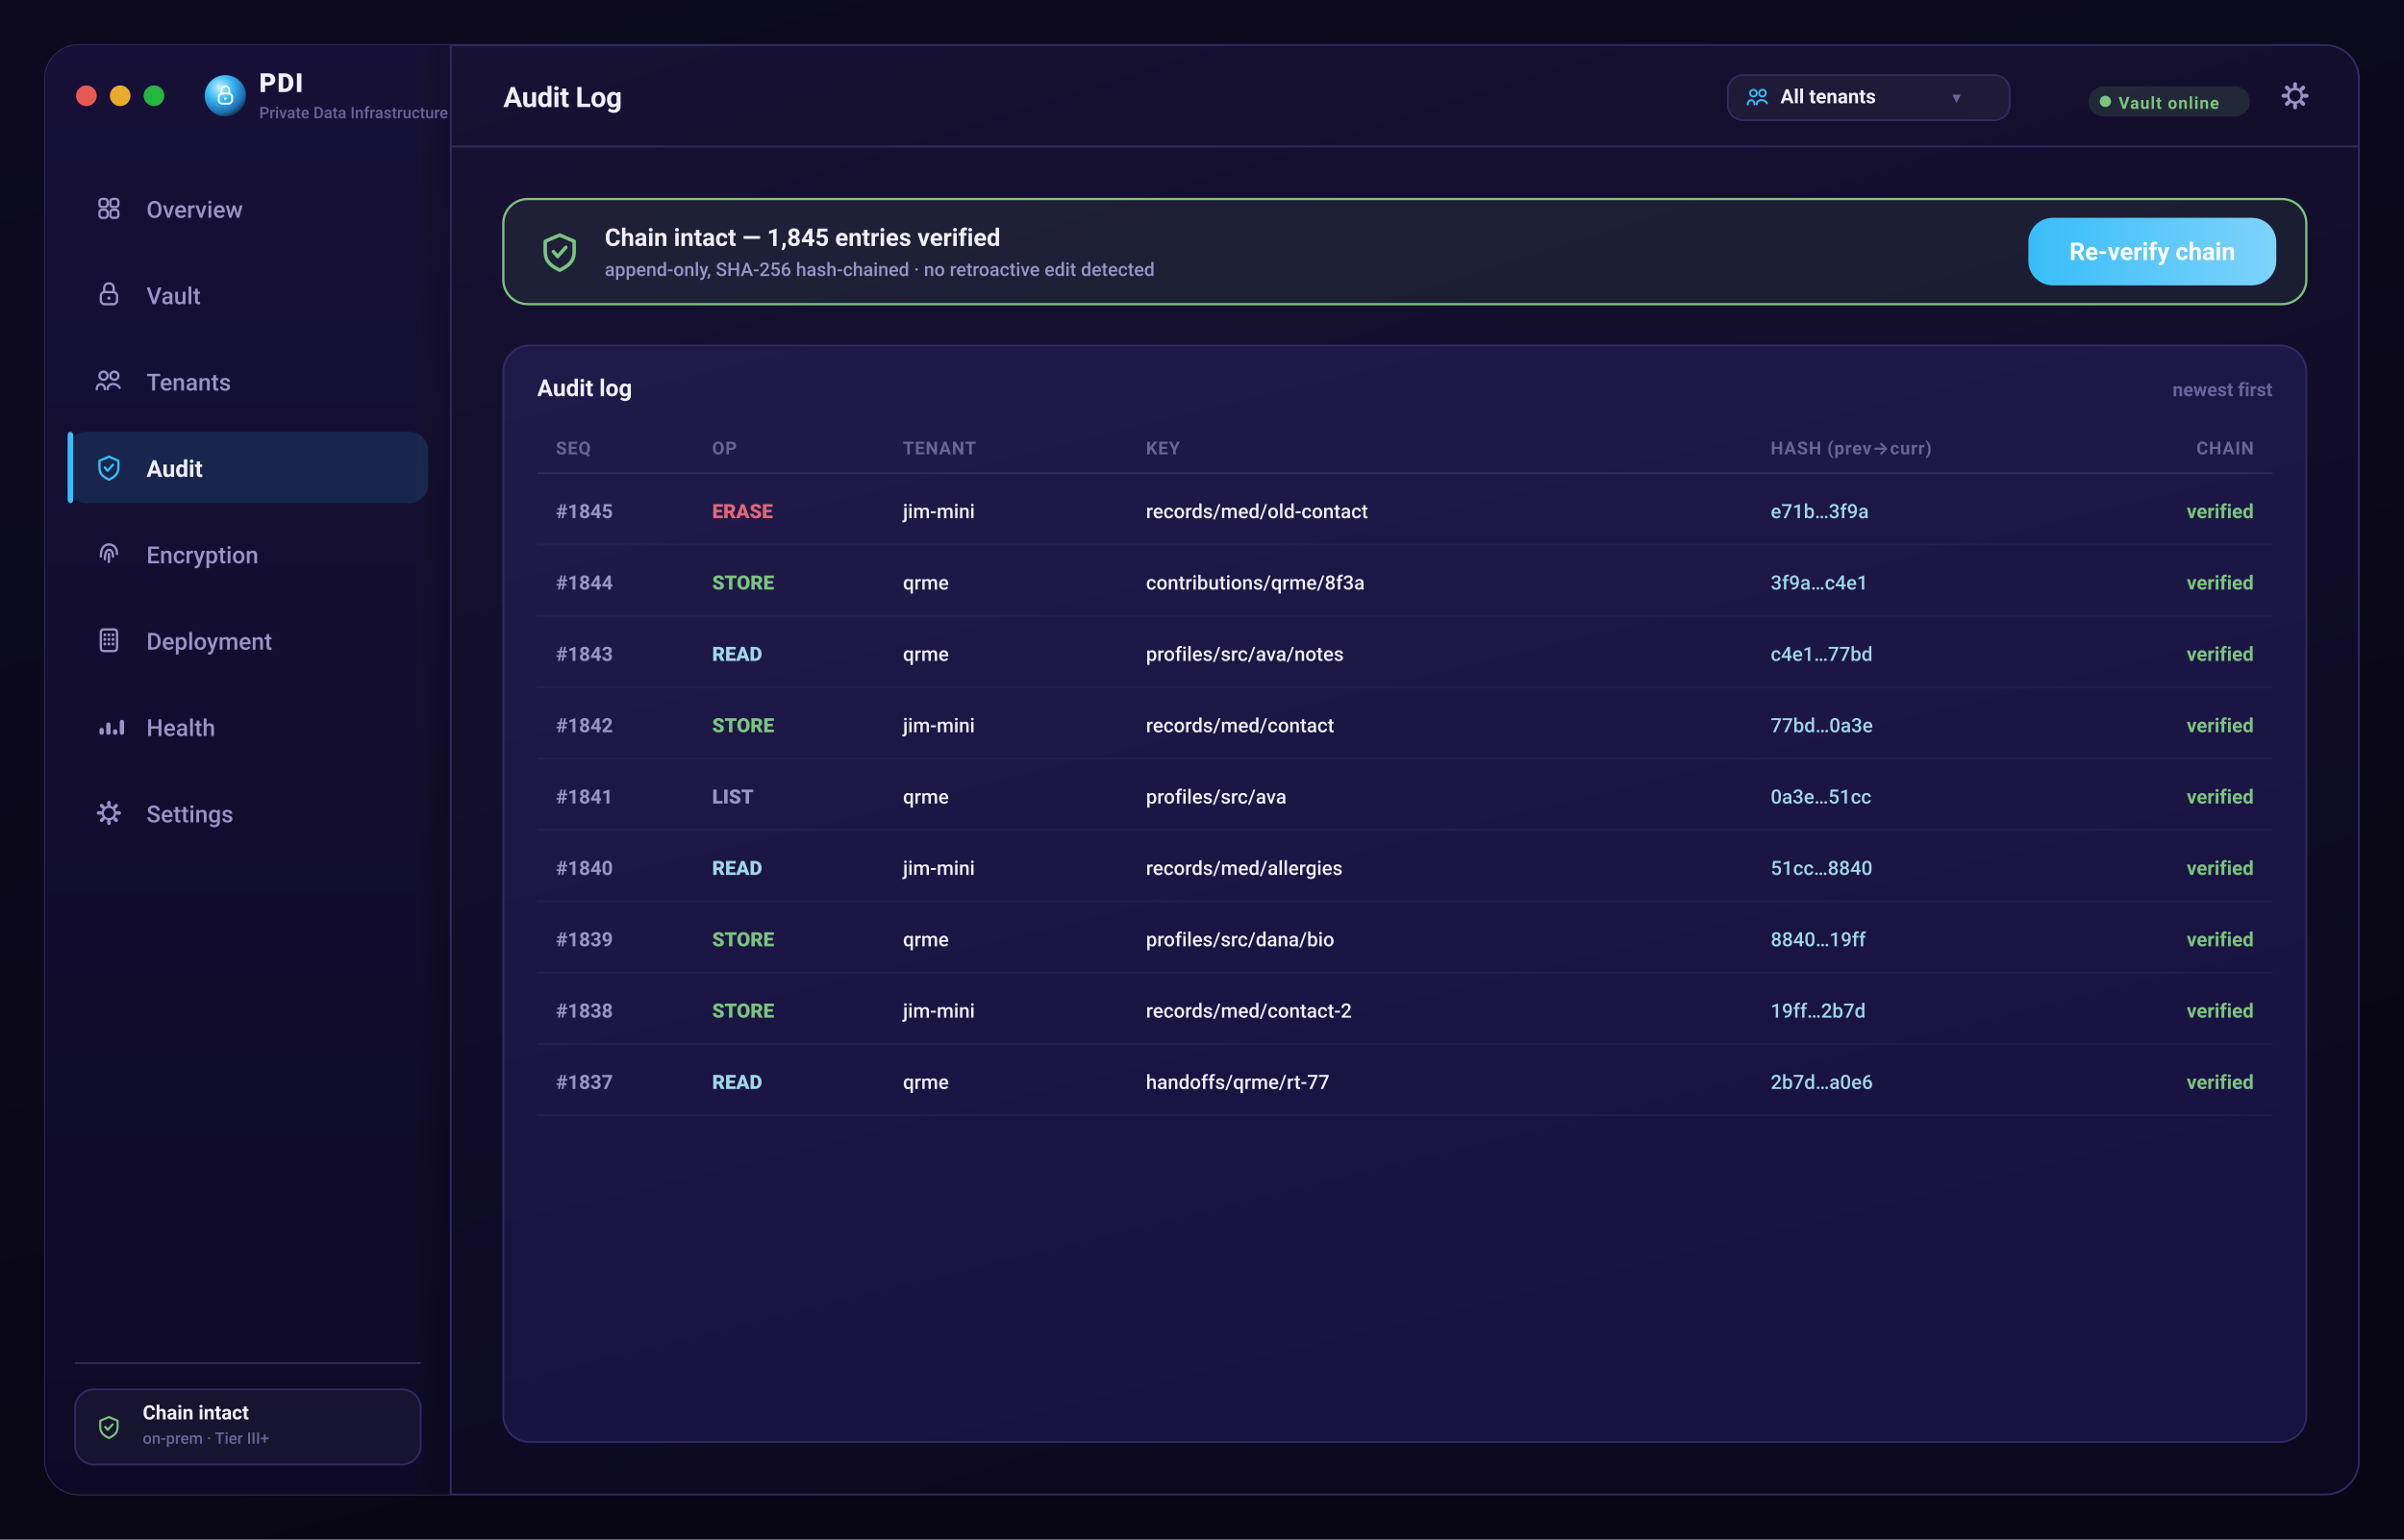
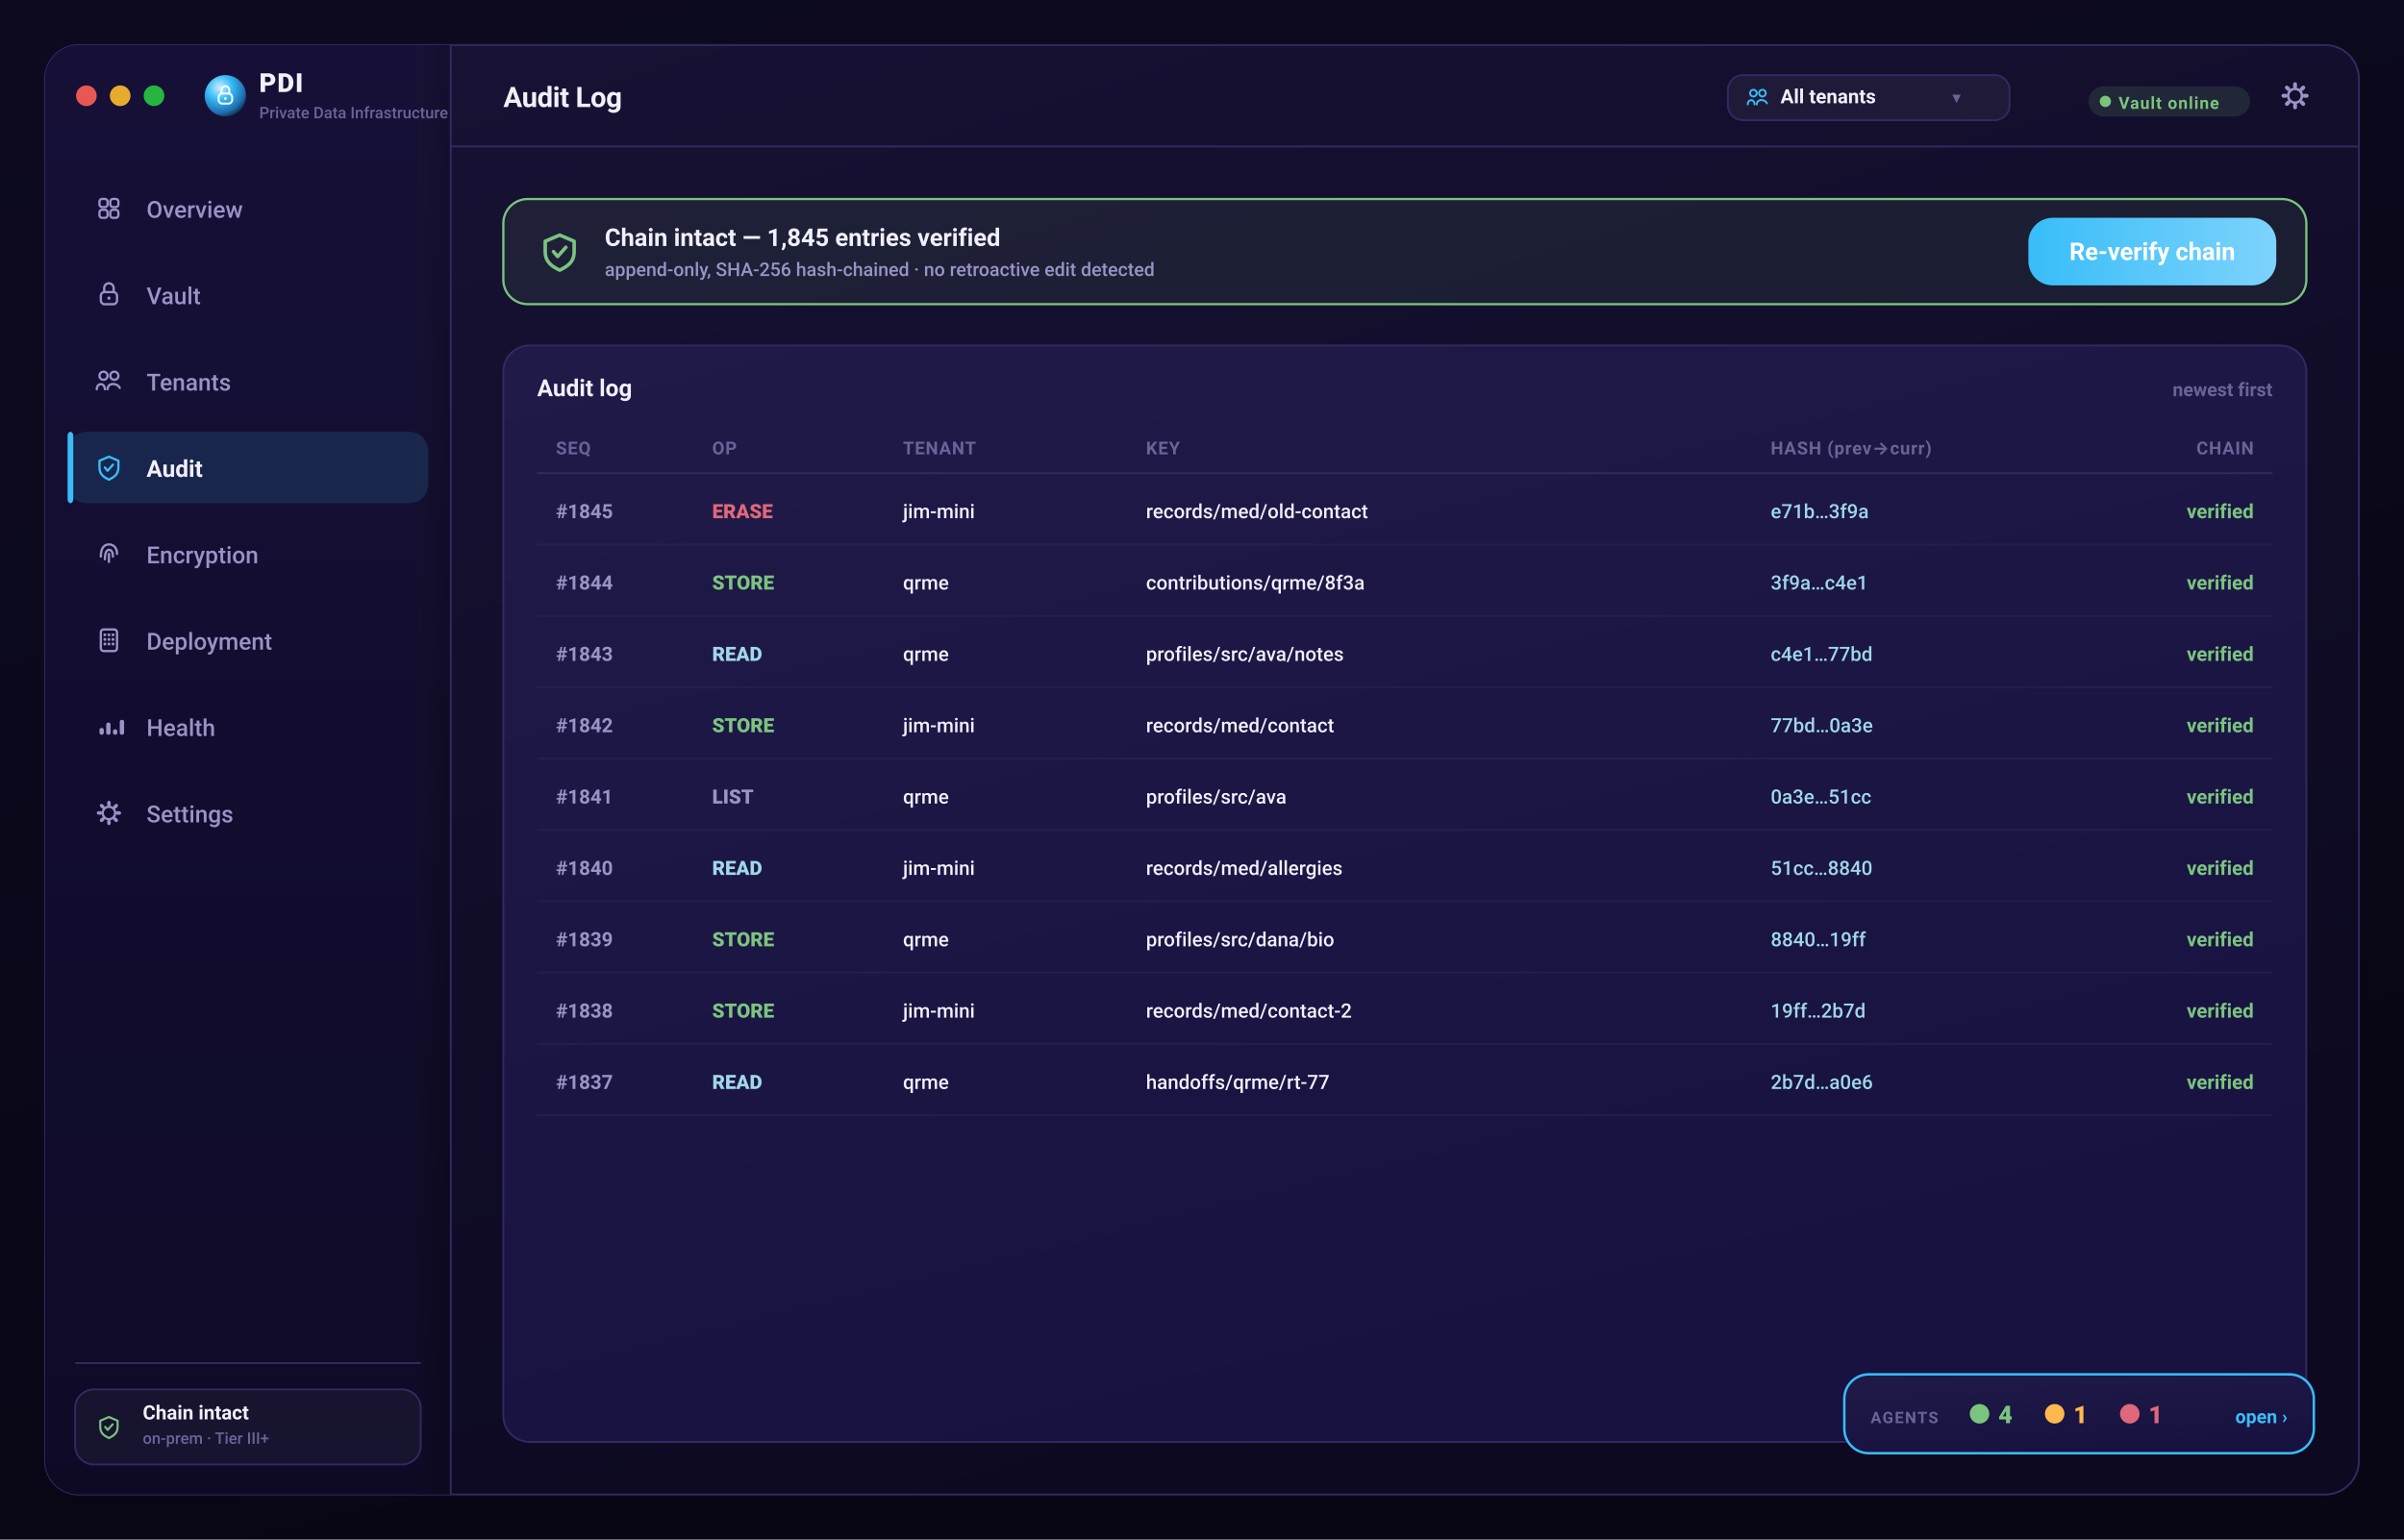
<svg xmlns="http://www.w3.org/2000/svg" width="1280" height="820" viewBox="0 0 1280 820" role="img" aria-label="PDI console — Audit Log">
  <defs>
    <linearGradient id="gPage" x1="0" y1="0" x2="0.4" y2="1">
      <stop offset="0" stop-color="#0d0a20" />
      <stop offset="1" stop-color="#080614" />
    </linearGradient>
    <linearGradient id="gScr" x1="0" y1="0" x2="0.5" y2="1">
      <stop offset="0" stop-color="#181235" />
      <stop offset="1" stop-color="#0c0920" />
    </linearGradient>
    <linearGradient id="gSide" x1="0" y1="0" x2="0" y2="1">
      <stop offset="0" stop-color="#161038" />
      <stop offset="1" stop-color="#0e0a26" />
    </linearGradient>
    <linearGradient id="gCard" x1="0" y1="0" x2="0.4" y2="1">
      <stop offset="0" stop-color="#201a48" />
      <stop offset="1" stop-color="#181240" />
    </linearGradient>
    <linearGradient id="gBrand" x1="0" y1="0" x2="1" y2="0">
      <stop offset="0" stop-color="#38bdf8" />
      <stop offset="1" stop-color="#7dd3fc" />
    </linearGradient>
    <linearGradient id="gAmber" x1="0" y1="0" x2="1" y2="0">
      <stop offset="0" stop-color="#ffb84d" />
      <stop offset="1" stop-color="#ffd27a" />
    </linearGradient>
    <linearGradient id="mG" x1="0" y1="0" x2="1" y2="0">
      <stop offset="0" stop-color="#5fb87a" />
      <stop offset="1" stop-color="#7bc47f" />
    </linearGradient>
    <linearGradient id="mC" x1="0" y1="0" x2="1" y2="0">
      <stop offset="0" stop-color="#6bb6d6" />
      <stop offset="1" stop-color="#9fd8e8" />
    </linearGradient>
    <radialGradient id="orb" cx="36%" cy="30%" r="78%">
      <stop offset="0" stop-color="#cbeeff" />
      <stop offset="38%" stop-color="#38bdf8" />
      <stop offset="78%" stop-color="#1f6fb2" />
      <stop offset="100%" stop-color="#0b2438" />
    </radialGradient>
  </defs>
  <rect x="0.0" y="0.0" width="1280.0" height="820.0" rx="0" fill="url(#gPage)" />
  <rect x="24" y="24" width="1232" height="772" rx="18" fill="url(#gScr)" stroke="#302a60" stroke-width="1" />
  <rect x="24.0" y="24.0" width="216.0" height="772.0" rx="18" fill="url(#gSide)" />
  <rect x="222.0" y="24.0" width="18.0" height="772.0" rx="0" fill="url(#gScr)" />
  <line x1="240" y1="24" x2="240" y2="796" stroke="#302a60" stroke-width="1" />
  <line x1="240" y1="78" x2="1256" y2="78" stroke="#302a60" stroke-width="1" />
  <circle cx="46" cy="51" r="5.5" fill="#ff5f57" opacity="0.9" />
  <circle cx="64" cy="51" r="5.5" fill="#febc2e" opacity="0.9" />
  <circle cx="82" cy="51" r="5.5" fill="#28c840" opacity="0.9" />
  <circle cx="120" cy="51" r="11" fill="url(#orb)" />
  <rect x="116.4" y="49.8" width="7.2" height="5.4" rx="2" fill="none" stroke="rgba(255,255,255,0.95)" stroke-width="1.02" stroke-linecap="round" stroke-linejoin="round" />
  <path d="M117.9 49.8 v-1.8 a2.1 2.1 0 0 1 4.2 0 v1.8" fill="none" stroke="rgba(255,255,255,0.95)" stroke-width="1.02" stroke-linecap="round" stroke-linejoin="round" />
  <circle cx="120" cy="52.5" r="0.72" fill="rgba(255,255,255,0.95)" />
  <text x="138.0" y="49.0" font-family="-apple-system,BlinkMacSystemFont,'SF Pro Display','SF Pro Text','Segoe UI',Roboto,system-ui,sans-serif" font-size="14" font-weight="800" fill="#f2effc" text-anchor="start" letter-spacing="0.5">PDI</text>
  <text x="138.0" y="63.0" font-family="-apple-system,BlinkMacSystemFont,'SF Pro Display','SF Pro Text','Segoe UI',Roboto,system-ui,sans-serif" font-size="8.5" font-weight="500" fill="#6a6399" text-anchor="start">Private Data Infrastructure</text>
  <text x="268.0" y="57.0" font-family="-apple-system,BlinkMacSystemFont,'SF Pro Display','SF Pro Text','Segoe UI',Roboto,system-ui,sans-serif" font-size="15" font-weight="700" fill="#f2effc" text-anchor="start" letter-spacing="-0.2">Audit Log</text>
  <rect x="1220.96" y="43.8" width="2.08" height="3.2" rx="1" transform="rotate(0 1222 51)" fill="#9a93c6" />
  <rect x="1220.96" y="43.8" width="2.08" height="3.2" rx="1" transform="rotate(45 1222 51)" fill="#9a93c6" />
  <rect x="1220.96" y="43.8" width="2.08" height="3.2" rx="1" transform="rotate(90 1222 51)" fill="#9a93c6" />
  <rect x="1220.96" y="43.8" width="2.08" height="3.2" rx="1" transform="rotate(135 1222 51)" fill="#9a93c6" />
  <rect x="1220.96" y="43.8" width="2.08" height="3.2" rx="1" transform="rotate(180 1222 51)" fill="#9a93c6" />
  <rect x="1220.96" y="43.8" width="2.08" height="3.2" rx="1" transform="rotate(225 1222 51)" fill="#9a93c6" />
  <rect x="1220.96" y="43.8" width="2.08" height="3.2" rx="1" transform="rotate(270 1222 51)" fill="#9a93c6" />
  <rect x="1220.96" y="43.8" width="2.08" height="3.2" rx="1" transform="rotate(315 1222 51)" fill="#9a93c6" />
  <circle cx="1222" cy="51" r="3.68" fill="none" stroke="#9a93c6" stroke-width="1.36" stroke-linecap="round" stroke-linejoin="round" />
  <rect x="1112.0" y="46.0" width="86.0" height="16.0" rx="8" fill="rgba(123,196,127,0.14)" />
  <circle cx="1121.0" cy="54" r="3" fill="#7bc47f" />
  <text x="1128.0" y="58.0" font-family="-apple-system,BlinkMacSystemFont,'SF Pro Display','SF Pro Text','Segoe UI',Roboto,system-ui,sans-serif" font-size="9" font-weight="700" fill="#7bc47f" text-anchor="start" letter-spacing="0.5">Vault online</text>
  <rect x="920.0" y="40.0" width="150.0" height="24.0" rx="8" fill="rgba(255,255,255,0.05)" stroke="#302a60" stroke-width="1" />
  <circle cx="933.6" cy="49.6" r="1.8" fill="none" stroke="#38bdf8" stroke-width="1.02" stroke-linecap="round" stroke-linejoin="round" />
  <circle cx="938.4" cy="49.6" r="1.8" fill="none" stroke="#38bdf8" stroke-width="1.02" stroke-linecap="round" stroke-linejoin="round" />
  <path d="M930.6 55.6 c0 -3.0 3.6 -3.0 3.6 0 M935.4 55.6 c0 -3.0 4.2 -3.0 5.4 -0.6" fill="none" stroke="#38bdf8" stroke-width="1.02" stroke-linecap="round" stroke-linejoin="round" />
  <text x="948.0" y="55.0" font-family="-apple-system,BlinkMacSystemFont,'SF Pro Display','SF Pro Text','Segoe UI',Roboto,system-ui,sans-serif" font-size="10.5" font-weight="600" fill="#f2effc" text-anchor="start">All tenants</text>
  <text x="1044.0" y="55.0" font-family="-apple-system,BlinkMacSystemFont,'SF Pro Display','SF Pro Text','Segoe UI',Roboto,system-ui,sans-serif" font-size="9" font-weight="600" fill="#6a6399" text-anchor="end">▾</text>
  <rect x="52.96" y="105.96" width="4.32" height="4.32" rx="1.4" fill="none" stroke="#9a93c6" stroke-width="1.22" stroke-linecap="round" stroke-linejoin="round" />
  <rect x="58.72" y="105.96" width="4.32" height="4.32" rx="1.4" fill="none" stroke="#9a93c6" stroke-width="1.22" stroke-linecap="round" stroke-linejoin="round" />
  <rect x="52.96" y="111.72" width="4.32" height="4.32" rx="1.4" fill="none" stroke="#9a93c6" stroke-width="1.22" stroke-linecap="round" stroke-linejoin="round" />
  <rect x="58.72" y="111.72" width="4.32" height="4.32" rx="1.4" fill="none" stroke="#9a93c6" stroke-width="1.22" stroke-linecap="round" stroke-linejoin="round" />
  <text x="78.0" y="116.0" font-family="-apple-system,BlinkMacSystemFont,'SF Pro Display','SF Pro Text','Segoe UI',Roboto,system-ui,sans-serif" font-size="12.5" font-weight="500" fill="#9a93c6" text-anchor="start">Overview</text>
  <rect x="53.68" y="155.56" width="8.64" height="6.48" rx="2" fill="none" stroke="#9a93c6" stroke-width="1.22" stroke-linecap="round" stroke-linejoin="round" />
  <path d="M55.48 155.56 v-2.16 a2.52 2.52 0 0 1 5.04 0 v2.16" fill="none" stroke="#9a93c6" stroke-width="1.22" stroke-linecap="round" stroke-linejoin="round" />
  <circle cx="58" cy="158.8" r="0.864" fill="#9a93c6" />
  <text x="78.0" y="162.0" font-family="-apple-system,BlinkMacSystemFont,'SF Pro Display','SF Pro Text','Segoe UI',Roboto,system-ui,sans-serif" font-size="12.5" font-weight="500" fill="#9a93c6" text-anchor="start">Vault</text>
  <circle cx="55.12" cy="200.12" r="2.16" fill="none" stroke="#9a93c6" stroke-width="1.22" stroke-linecap="round" stroke-linejoin="round" />
  <circle cx="60.88" cy="200.12" r="2.16" fill="none" stroke="#9a93c6" stroke-width="1.22" stroke-linecap="round" stroke-linejoin="round" />
  <path d="M51.52 207.32 c0 -3.6 4.32 -3.6 4.32 0 M57.28 207.32 c0 -3.6 5.04 -3.6 6.48 -0.72" fill="none" stroke="#9a93c6" stroke-width="1.22" stroke-linecap="round" stroke-linejoin="round" />
  <text x="78.0" y="208.0" font-family="-apple-system,BlinkMacSystemFont,'SF Pro Display','SF Pro Text','Segoe UI',Roboto,system-ui,sans-serif" font-size="12.5" font-weight="500" fill="#9a93c6" text-anchor="start">Tenants</text>
  <rect x="36.0" y="230.0" width="192.0" height="38.0" rx="10" fill="rgba(56,189,248,0.14)" />
  <rect x="36.0" y="230.0" width="3.0" height="38.0" rx="2" fill="#38bdf8" />
  <path d="M58 243.24 l5.04 2.16 v3.6 c0 3.6 -2.16 5.04 -5.04 6.48 c-2.88 -1.44 -5.04 -2.88 -5.04 -6.48 v-3.6 Z" fill="none" stroke="#38bdf8" stroke-width="1.22" stroke-linecap="round" stroke-linejoin="round" />
  <path d="M55.84 249 l1.44 1.728 2.88 -3.24" fill="none" stroke="#38bdf8" stroke-width="1.22" stroke-linecap="round" stroke-linejoin="round" />
  <text x="78.0" y="254.0" font-family="-apple-system,BlinkMacSystemFont,'SF Pro Display','SF Pro Text','Segoe UI',Roboto,system-ui,sans-serif" font-size="12.5" font-weight="650" fill="#f2effc" text-anchor="start">Audit</text>
  <path d="M53.68 296.44 c0 -5.04 2.16 -6.48 4.32 -6.48 c2.16 0 4.32 1.44 4.32 5.04" fill="none" stroke="#9a93c6" stroke-width="1.22" stroke-linecap="round" stroke-linejoin="round" />
  <path d="M55.84 297.88 c0 -4.32 1.44 -5.04 2.16 -5.04 c1.44 0 2.16 1.44 2.16 3.6" fill="none" stroke="#9a93c6" stroke-width="1.22" stroke-linecap="round" stroke-linejoin="round" />
  <path d="M58 299.32 v-4.32" fill="none" stroke="#9a93c6" stroke-width="1.22" stroke-linecap="round" stroke-linejoin="round" />
  <text x="78.0" y="300.0" font-family="-apple-system,BlinkMacSystemFont,'SF Pro Display','SF Pro Text','Segoe UI',Roboto,system-ui,sans-serif" font-size="12.5" font-weight="500" fill="#9a93c6" text-anchor="start">Encryption</text>
  <rect x="53.68" y="335.24" width="8.64" height="11.52" rx="1.5" fill="none" stroke="#9a93c6" stroke-width="1.22" stroke-linecap="round" stroke-linejoin="round" />
  <rect x="55.12" y="337.4" width="1.44" height="1.44" rx="0.4" fill="#9a93c6" />
  <rect x="57.28" y="337.4" width="1.44" height="1.44" rx="0.4" fill="#9a93c6" />
  <rect x="59.44" y="337.4" width="1.44" height="1.44" rx="0.4" fill="#9a93c6" />
  <rect x="55.12" y="339.848" width="1.44" height="1.44" rx="0.4" fill="#9a93c6" />
  <rect x="57.28" y="339.848" width="1.44" height="1.44" rx="0.4" fill="#9a93c6" />
  <rect x="59.44" y="339.848" width="1.44" height="1.44" rx="0.4" fill="#9a93c6" />
  <rect x="55.12" y="342.296" width="1.44" height="1.44" rx="0.4" fill="#9a93c6" />
  <rect x="57.28" y="342.296" width="1.44" height="1.44" rx="0.4" fill="#9a93c6" />
  <rect x="59.44" y="342.296" width="1.44" height="1.44" rx="0.4" fill="#9a93c6" />
  <text x="78.0" y="346.0" font-family="-apple-system,BlinkMacSystemFont,'SF Pro Display','SF Pro Text','Segoe UI',Roboto,system-ui,sans-serif" font-size="12.5" font-weight="500" fill="#9a93c6" text-anchor="start">Deployment</text>
  <rect x="52.96" y="387.72" width="2.304" height="3.6" rx="1" fill="#9a93c6" />
  <rect x="56.56" y="384.84" width="2.304" height="6.48" rx="1" fill="#9a93c6" />
  <rect x="60.16" y="388.44" width="2.304" height="2.88" rx="1" fill="#9a93c6" />
  <rect x="63.76" y="383.4" width="2.304" height="7.92" rx="1" fill="#9a93c6" />
  <text x="78.0" y="392.0" font-family="-apple-system,BlinkMacSystemFont,'SF Pro Display','SF Pro Text','Segoe UI',Roboto,system-ui,sans-serif" font-size="12.5" font-weight="500" fill="#9a93c6" text-anchor="start">Health</text>
  <rect x="57.064" y="426.52" width="1.872" height="2.88" rx="1" transform="rotate(0 58 433)" fill="#9a93c6" />
  <rect x="57.064" y="426.52" width="1.872" height="2.88" rx="1" transform="rotate(45 58 433)" fill="#9a93c6" />
  <rect x="57.064" y="426.52" width="1.872" height="2.88" rx="1" transform="rotate(90 58 433)" fill="#9a93c6" />
  <rect x="57.064" y="426.52" width="1.872" height="2.88" rx="1" transform="rotate(135 58 433)" fill="#9a93c6" />
  <rect x="57.064" y="426.52" width="1.872" height="2.88" rx="1" transform="rotate(180 58 433)" fill="#9a93c6" />
  <rect x="57.064" y="426.52" width="1.872" height="2.88" rx="1" transform="rotate(225 58 433)" fill="#9a93c6" />
  <rect x="57.064" y="426.52" width="1.872" height="2.88" rx="1" transform="rotate(270 58 433)" fill="#9a93c6" />
  <rect x="57.064" y="426.52" width="1.872" height="2.88" rx="1" transform="rotate(315 58 433)" fill="#9a93c6" />
  <circle cx="58" cy="433" r="3.312" fill="none" stroke="#9a93c6" stroke-width="1.22" stroke-linecap="round" stroke-linejoin="round" />
  <text x="78.0" y="438.0" font-family="-apple-system,BlinkMacSystemFont,'SF Pro Display','SF Pro Text','Segoe UI',Roboto,system-ui,sans-serif" font-size="12.5" font-weight="500" fill="#9a93c6" text-anchor="start">Settings</text>
  <line x1="40" y1="726" x2="224" y2="726" stroke="#302a60" stroke-width="1" />
  <rect x="40.0" y="740.0" width="184.0" height="40.0" rx="10" fill="rgba(255,255,255,0.04)" stroke="#302a60" stroke-width="1" />
  <path d="M58 754.72 l4.62 1.98 v3.3 c0 3.3 -1.98 4.62 -4.62 5.94 c-2.64 -1.32 -4.62 -2.64 -4.62 -5.94 v-3.3 Z" fill="none" stroke="#7bc47f" stroke-width="1.12" stroke-linecap="round" stroke-linejoin="round" />
  <path d="M56.02 760 l1.32 1.584 2.64 -2.97" fill="none" stroke="#7bc47f" stroke-width="1.12" stroke-linecap="round" stroke-linejoin="round" />
  <text x="76.0" y="756.0" font-family="-apple-system,BlinkMacSystemFont,'SF Pro Display','SF Pro Text','Segoe UI',Roboto,system-ui,sans-serif" font-size="10.5" font-weight="650" fill="#f2effc" text-anchor="start">Chain intact</text>
  <text x="76.0" y="769.0" font-family="-apple-system,BlinkMacSystemFont,'SF Pro Display','SF Pro Text','Segoe UI',Roboto,system-ui,sans-serif" font-size="8.5" font-weight="500" fill="#6a6399" text-anchor="start">on-prem · Tier III+</text>
  <marker id="ah" markerWidth="8" markerHeight="8" refX="6" refY="3" orient="auto">
    <path d="M0 0 L6 3 L0 6 Z" fill="#6a6399" />
  </marker>
  <rect x="268.0" y="106.0" width="960.0" height="56.0" rx="13" fill="rgba(123,196,127,0.09)" stroke="#7bc47f" stroke-width="1.2" />
  <path d="M298 125.2 l7.7 3.3 v5.5 c0 5.5 -3.3 7.7 -7.7 9.9 c-4.4 -2.2 -7.7 -4.4 -7.7 -9.9 v-5.5 Z" fill="none" stroke="#7bc47f" stroke-width="1.87" stroke-linecap="round" stroke-linejoin="round" />
  <path d="M294.7 134 l2.2 2.64 4.4 -4.95" fill="none" stroke="#7bc47f" stroke-width="1.87" stroke-linecap="round" stroke-linejoin="round" />
  <text x="322.0" y="131.0" font-family="-apple-system,BlinkMacSystemFont,'SF Pro Display','SF Pro Text','Segoe UI',Roboto,system-ui,sans-serif" font-size="13" font-weight="700" fill="#f2effc" text-anchor="start">Chain intact — 1,845 entries verified</text>
  <text x="322.0" y="147.0" font-family="-apple-system,BlinkMacSystemFont,'SF Pro Display','SF Pro Text','Segoe UI',Roboto,system-ui,sans-serif" font-size="10" font-weight="500" fill="#9a93c6" text-anchor="start">append-only, SHA-256 hash-chained · no retroactive edit detected</text>
  <rect x="1080.0" y="116.0" width="132.0" height="36.0" rx="13" fill="url(#gBrand)" />
  <text x="1146.0" y="138.5" font-family="-apple-system,BlinkMacSystemFont,'SF Pro Display','SF Pro Text','Segoe UI',Roboto,system-ui,sans-serif" font-size="13" font-weight="700" fill="#fff" text-anchor="middle">Re-verify chain</text>
  <rect x="268.0" y="184.0" width="960.0" height="584.0" rx="14" fill="url(#gCard)" stroke="#302a60" stroke-width="1" />
  <text x="286.0" y="211.0" font-family="-apple-system,BlinkMacSystemFont,'SF Pro Display','SF Pro Text','Segoe UI',Roboto,system-ui,sans-serif" font-size="12.5" font-weight="700" fill="#f2effc" text-anchor="start">Audit log</text>
  <text x="1210.0" y="211.0" font-family="-apple-system,BlinkMacSystemFont,'SF Pro Display','SF Pro Text','Segoe UI',Roboto,system-ui,sans-serif" font-size="10" font-weight="600" fill="#6a6399" text-anchor="end">newest first</text>
  <text x="296.0" y="242.0" font-family="-apple-system,BlinkMacSystemFont,'SF Pro Display','SF Pro Text','Segoe UI',Roboto,system-ui,sans-serif" font-size="9.5" font-weight="700" fill="#6a6399" text-anchor="start" letter-spacing="0.4">SEQ</text>
  <text x="379.2" y="242.0" font-family="-apple-system,BlinkMacSystemFont,'SF Pro Display','SF Pro Text','Segoe UI',Roboto,system-ui,sans-serif" font-size="9.5" font-weight="700" fill="#6a6399" text-anchor="start" letter-spacing="0.4">OP</text>
  <text x="480.8" y="242.0" font-family="-apple-system,BlinkMacSystemFont,'SF Pro Display','SF Pro Text','Segoe UI',Roboto,system-ui,sans-serif" font-size="9.5" font-weight="700" fill="#6a6399" text-anchor="start" letter-spacing="0.4">TENANT</text>
  <text x="610.2" y="242.0" font-family="-apple-system,BlinkMacSystemFont,'SF Pro Display','SF Pro Text','Segoe UI',Roboto,system-ui,sans-serif" font-size="9.5" font-weight="700" fill="#6a6399" text-anchor="start" letter-spacing="0.4">KEY</text>
  <text x="942.8" y="242.0" font-family="-apple-system,BlinkMacSystemFont,'SF Pro Display','SF Pro Text','Segoe UI',Roboto,system-ui,sans-serif" font-size="9.5" font-weight="700" fill="#6a6399" text-anchor="start" letter-spacing="0.4">HASH  (prev→curr)</text>
  <text x="1200.0" y="242.0" font-family="-apple-system,BlinkMacSystemFont,'SF Pro Display','SF Pro Text','Segoe UI',Roboto,system-ui,sans-serif" font-size="9.5" font-weight="700" fill="#6a6399" text-anchor="end" letter-spacing="0.4">CHAIN</text>
  <line x1="286" y1="252" x2="1210" y2="252" stroke="#302a60" stroke-width="1" />
  <text x="296.0" y="276.0" font-family="-apple-system,BlinkMacSystemFont,'SF Pro Display','SF Pro Text','Segoe UI',Roboto,system-ui,sans-serif" font-size="10.5" font-weight="600" fill="#9a93c6" text-anchor="start">#1845</text>
  <text x="379.2" y="276.0" font-family="-apple-system,BlinkMacSystemFont,'SF Pro Display','SF Pro Text','Segoe UI',Roboto,system-ui,sans-serif" font-size="10.5" font-weight="800" fill="#e0687a" text-anchor="start">ERASE</text>
  <text x="480.8" y="276.0" font-family="-apple-system,BlinkMacSystemFont,'SF Pro Display','SF Pro Text','Segoe UI',Roboto,system-ui,sans-serif" font-size="10.5" font-weight="500" fill="#f2effc" text-anchor="start">jim-mini</text>
  <text x="610.2" y="276.0" font-family="-apple-system,BlinkMacSystemFont,'SF Pro Display','SF Pro Text','Segoe UI',Roboto,system-ui,sans-serif" font-size="10.5" font-weight="500" fill="#f2effc" text-anchor="start">records/med/old-contact</text>
  <text x="942.8" y="276.0" font-family="-apple-system,BlinkMacSystemFont,'SF Pro Display','SF Pro Text','Segoe UI',Roboto,system-ui,sans-serif" font-size="10.5" font-weight="500" fill="#9fd8e8" text-anchor="start">e71b…3f9a</text>
  <text x="1200.0" y="276.0" font-family="-apple-system,BlinkMacSystemFont,'SF Pro Display','SF Pro Text','Segoe UI',Roboto,system-ui,sans-serif" font-size="10.5" font-weight="600" fill="#7bc47f" text-anchor="end">verified</text>
  <line x1="286" y1="290" x2="1210" y2="290" stroke="rgba(48,42,96,0.45)" stroke-width="1" />
  <text x="296.0" y="314.0" font-family="-apple-system,BlinkMacSystemFont,'SF Pro Display','SF Pro Text','Segoe UI',Roboto,system-ui,sans-serif" font-size="10.5" font-weight="600" fill="#9a93c6" text-anchor="start">#1844</text>
  <text x="379.2" y="314.0" font-family="-apple-system,BlinkMacSystemFont,'SF Pro Display','SF Pro Text','Segoe UI',Roboto,system-ui,sans-serif" font-size="10.5" font-weight="800" fill="#7bc47f" text-anchor="start">STORE</text>
  <text x="480.8" y="314.0" font-family="-apple-system,BlinkMacSystemFont,'SF Pro Display','SF Pro Text','Segoe UI',Roboto,system-ui,sans-serif" font-size="10.5" font-weight="500" fill="#f2effc" text-anchor="start">qrme</text>
  <text x="610.2" y="314.0" font-family="-apple-system,BlinkMacSystemFont,'SF Pro Display','SF Pro Text','Segoe UI',Roboto,system-ui,sans-serif" font-size="10.5" font-weight="500" fill="#f2effc" text-anchor="start">contributions/qrme/8f3a</text>
  <text x="942.8" y="314.0" font-family="-apple-system,BlinkMacSystemFont,'SF Pro Display','SF Pro Text','Segoe UI',Roboto,system-ui,sans-serif" font-size="10.5" font-weight="500" fill="#9fd8e8" text-anchor="start">3f9a…c4e1</text>
  <text x="1200.0" y="314.0" font-family="-apple-system,BlinkMacSystemFont,'SF Pro Display','SF Pro Text','Segoe UI',Roboto,system-ui,sans-serif" font-size="10.5" font-weight="600" fill="#7bc47f" text-anchor="end">verified</text>
  <line x1="286" y1="328" x2="1210" y2="328" stroke="rgba(48,42,96,0.45)" stroke-width="1" />
  <text x="296.0" y="352.0" font-family="-apple-system,BlinkMacSystemFont,'SF Pro Display','SF Pro Text','Segoe UI',Roboto,system-ui,sans-serif" font-size="10.5" font-weight="600" fill="#9a93c6" text-anchor="start">#1843</text>
  <text x="379.2" y="352.0" font-family="-apple-system,BlinkMacSystemFont,'SF Pro Display','SF Pro Text','Segoe UI',Roboto,system-ui,sans-serif" font-size="10.5" font-weight="800" fill="#9fd8e8" text-anchor="start">READ</text>
  <text x="480.8" y="352.0" font-family="-apple-system,BlinkMacSystemFont,'SF Pro Display','SF Pro Text','Segoe UI',Roboto,system-ui,sans-serif" font-size="10.5" font-weight="500" fill="#f2effc" text-anchor="start">qrme</text>
  <text x="610.2" y="352.0" font-family="-apple-system,BlinkMacSystemFont,'SF Pro Display','SF Pro Text','Segoe UI',Roboto,system-ui,sans-serif" font-size="10.5" font-weight="500" fill="#f2effc" text-anchor="start">profiles/src/ava/notes</text>
  <text x="942.8" y="352.0" font-family="-apple-system,BlinkMacSystemFont,'SF Pro Display','SF Pro Text','Segoe UI',Roboto,system-ui,sans-serif" font-size="10.5" font-weight="500" fill="#9fd8e8" text-anchor="start">c4e1…77bd</text>
  <text x="1200.0" y="352.0" font-family="-apple-system,BlinkMacSystemFont,'SF Pro Display','SF Pro Text','Segoe UI',Roboto,system-ui,sans-serif" font-size="10.5" font-weight="600" fill="#7bc47f" text-anchor="end">verified</text>
  <line x1="286" y1="366" x2="1210" y2="366" stroke="rgba(48,42,96,0.45)" stroke-width="1" />
  <text x="296.0" y="390.0" font-family="-apple-system,BlinkMacSystemFont,'SF Pro Display','SF Pro Text','Segoe UI',Roboto,system-ui,sans-serif" font-size="10.5" font-weight="600" fill="#9a93c6" text-anchor="start">#1842</text>
  <text x="379.2" y="390.0" font-family="-apple-system,BlinkMacSystemFont,'SF Pro Display','SF Pro Text','Segoe UI',Roboto,system-ui,sans-serif" font-size="10.5" font-weight="800" fill="#7bc47f" text-anchor="start">STORE</text>
  <text x="480.8" y="390.0" font-family="-apple-system,BlinkMacSystemFont,'SF Pro Display','SF Pro Text','Segoe UI',Roboto,system-ui,sans-serif" font-size="10.5" font-weight="500" fill="#f2effc" text-anchor="start">jim-mini</text>
  <text x="610.2" y="390.0" font-family="-apple-system,BlinkMacSystemFont,'SF Pro Display','SF Pro Text','Segoe UI',Roboto,system-ui,sans-serif" font-size="10.5" font-weight="500" fill="#f2effc" text-anchor="start">records/med/contact</text>
  <text x="942.8" y="390.0" font-family="-apple-system,BlinkMacSystemFont,'SF Pro Display','SF Pro Text','Segoe UI',Roboto,system-ui,sans-serif" font-size="10.5" font-weight="500" fill="#9fd8e8" text-anchor="start">77bd…0a3e</text>
  <text x="1200.0" y="390.0" font-family="-apple-system,BlinkMacSystemFont,'SF Pro Display','SF Pro Text','Segoe UI',Roboto,system-ui,sans-serif" font-size="10.5" font-weight="600" fill="#7bc47f" text-anchor="end">verified</text>
  <line x1="286" y1="404" x2="1210" y2="404" stroke="rgba(48,42,96,0.45)" stroke-width="1" />
  <text x="296.0" y="428.0" font-family="-apple-system,BlinkMacSystemFont,'SF Pro Display','SF Pro Text','Segoe UI',Roboto,system-ui,sans-serif" font-size="10.5" font-weight="600" fill="#9a93c6" text-anchor="start">#1841</text>
  <text x="379.2" y="428.0" font-family="-apple-system,BlinkMacSystemFont,'SF Pro Display','SF Pro Text','Segoe UI',Roboto,system-ui,sans-serif" font-size="10.5" font-weight="800" fill="#9a93c6" text-anchor="start">LIST</text>
  <text x="480.8" y="428.0" font-family="-apple-system,BlinkMacSystemFont,'SF Pro Display','SF Pro Text','Segoe UI',Roboto,system-ui,sans-serif" font-size="10.5" font-weight="500" fill="#f2effc" text-anchor="start">qrme</text>
  <text x="610.2" y="428.0" font-family="-apple-system,BlinkMacSystemFont,'SF Pro Display','SF Pro Text','Segoe UI',Roboto,system-ui,sans-serif" font-size="10.5" font-weight="500" fill="#f2effc" text-anchor="start">profiles/src/ava</text>
  <text x="942.8" y="428.0" font-family="-apple-system,BlinkMacSystemFont,'SF Pro Display','SF Pro Text','Segoe UI',Roboto,system-ui,sans-serif" font-size="10.5" font-weight="500" fill="#9fd8e8" text-anchor="start">0a3e…51cc</text>
  <text x="1200.0" y="428.0" font-family="-apple-system,BlinkMacSystemFont,'SF Pro Display','SF Pro Text','Segoe UI',Roboto,system-ui,sans-serif" font-size="10.5" font-weight="600" fill="#7bc47f" text-anchor="end">verified</text>
  <line x1="286" y1="442" x2="1210" y2="442" stroke="rgba(48,42,96,0.45)" stroke-width="1" />
  <text x="296.0" y="466.0" font-family="-apple-system,BlinkMacSystemFont,'SF Pro Display','SF Pro Text','Segoe UI',Roboto,system-ui,sans-serif" font-size="10.5" font-weight="600" fill="#9a93c6" text-anchor="start">#1840</text>
  <text x="379.2" y="466.0" font-family="-apple-system,BlinkMacSystemFont,'SF Pro Display','SF Pro Text','Segoe UI',Roboto,system-ui,sans-serif" font-size="10.5" font-weight="800" fill="#9fd8e8" text-anchor="start">READ</text>
  <text x="480.8" y="466.0" font-family="-apple-system,BlinkMacSystemFont,'SF Pro Display','SF Pro Text','Segoe UI',Roboto,system-ui,sans-serif" font-size="10.5" font-weight="500" fill="#f2effc" text-anchor="start">jim-mini</text>
  <text x="610.2" y="466.0" font-family="-apple-system,BlinkMacSystemFont,'SF Pro Display','SF Pro Text','Segoe UI',Roboto,system-ui,sans-serif" font-size="10.5" font-weight="500" fill="#f2effc" text-anchor="start">records/med/allergies</text>
  <text x="942.8" y="466.0" font-family="-apple-system,BlinkMacSystemFont,'SF Pro Display','SF Pro Text','Segoe UI',Roboto,system-ui,sans-serif" font-size="10.5" font-weight="500" fill="#9fd8e8" text-anchor="start">51cc…8840</text>
  <text x="1200.0" y="466.0" font-family="-apple-system,BlinkMacSystemFont,'SF Pro Display','SF Pro Text','Segoe UI',Roboto,system-ui,sans-serif" font-size="10.5" font-weight="600" fill="#7bc47f" text-anchor="end">verified</text>
  <line x1="286" y1="480" x2="1210" y2="480" stroke="rgba(48,42,96,0.45)" stroke-width="1" />
  <text x="296.0" y="504.0" font-family="-apple-system,BlinkMacSystemFont,'SF Pro Display','SF Pro Text','Segoe UI',Roboto,system-ui,sans-serif" font-size="10.5" font-weight="600" fill="#9a93c6" text-anchor="start">#1839</text>
  <text x="379.2" y="504.0" font-family="-apple-system,BlinkMacSystemFont,'SF Pro Display','SF Pro Text','Segoe UI',Roboto,system-ui,sans-serif" font-size="10.5" font-weight="800" fill="#7bc47f" text-anchor="start">STORE</text>
  <text x="480.8" y="504.0" font-family="-apple-system,BlinkMacSystemFont,'SF Pro Display','SF Pro Text','Segoe UI',Roboto,system-ui,sans-serif" font-size="10.5" font-weight="500" fill="#f2effc" text-anchor="start">qrme</text>
  <text x="610.2" y="504.0" font-family="-apple-system,BlinkMacSystemFont,'SF Pro Display','SF Pro Text','Segoe UI',Roboto,system-ui,sans-serif" font-size="10.5" font-weight="500" fill="#f2effc" text-anchor="start">profiles/src/dana/bio</text>
  <text x="942.8" y="504.0" font-family="-apple-system,BlinkMacSystemFont,'SF Pro Display','SF Pro Text','Segoe UI',Roboto,system-ui,sans-serif" font-size="10.5" font-weight="500" fill="#9fd8e8" text-anchor="start">8840…19ff</text>
  <text x="1200.0" y="504.0" font-family="-apple-system,BlinkMacSystemFont,'SF Pro Display','SF Pro Text','Segoe UI',Roboto,system-ui,sans-serif" font-size="10.5" font-weight="600" fill="#7bc47f" text-anchor="end">verified</text>
  <line x1="286" y1="518" x2="1210" y2="518" stroke="rgba(48,42,96,0.45)" stroke-width="1" />
  <text x="296.0" y="542.0" font-family="-apple-system,BlinkMacSystemFont,'SF Pro Display','SF Pro Text','Segoe UI',Roboto,system-ui,sans-serif" font-size="10.5" font-weight="600" fill="#9a93c6" text-anchor="start">#1838</text>
  <text x="379.2" y="542.0" font-family="-apple-system,BlinkMacSystemFont,'SF Pro Display','SF Pro Text','Segoe UI',Roboto,system-ui,sans-serif" font-size="10.5" font-weight="800" fill="#7bc47f" text-anchor="start">STORE</text>
  <text x="480.8" y="542.0" font-family="-apple-system,BlinkMacSystemFont,'SF Pro Display','SF Pro Text','Segoe UI',Roboto,system-ui,sans-serif" font-size="10.5" font-weight="500" fill="#f2effc" text-anchor="start">jim-mini</text>
  <text x="610.2" y="542.0" font-family="-apple-system,BlinkMacSystemFont,'SF Pro Display','SF Pro Text','Segoe UI',Roboto,system-ui,sans-serif" font-size="10.5" font-weight="500" fill="#f2effc" text-anchor="start">records/med/contact-2</text>
  <text x="942.8" y="542.0" font-family="-apple-system,BlinkMacSystemFont,'SF Pro Display','SF Pro Text','Segoe UI',Roboto,system-ui,sans-serif" font-size="10.5" font-weight="500" fill="#9fd8e8" text-anchor="start">19ff…2b7d</text>
  <text x="1200.0" y="542.0" font-family="-apple-system,BlinkMacSystemFont,'SF Pro Display','SF Pro Text','Segoe UI',Roboto,system-ui,sans-serif" font-size="10.5" font-weight="600" fill="#7bc47f" text-anchor="end">verified</text>
  <line x1="286" y1="556" x2="1210" y2="556" stroke="rgba(48,42,96,0.45)" stroke-width="1" />
  <text x="296.0" y="580.0" font-family="-apple-system,BlinkMacSystemFont,'SF Pro Display','SF Pro Text','Segoe UI',Roboto,system-ui,sans-serif" font-size="10.5" font-weight="600" fill="#9a93c6" text-anchor="start">#1837</text>
  <text x="379.2" y="580.0" font-family="-apple-system,BlinkMacSystemFont,'SF Pro Display','SF Pro Text','Segoe UI',Roboto,system-ui,sans-serif" font-size="10.5" font-weight="800" fill="#9fd8e8" text-anchor="start">READ</text>
  <text x="480.8" y="580.0" font-family="-apple-system,BlinkMacSystemFont,'SF Pro Display','SF Pro Text','Segoe UI',Roboto,system-ui,sans-serif" font-size="10.5" font-weight="500" fill="#f2effc" text-anchor="start">qrme</text>
  <text x="610.2" y="580.0" font-family="-apple-system,BlinkMacSystemFont,'SF Pro Display','SF Pro Text','Segoe UI',Roboto,system-ui,sans-serif" font-size="10.5" font-weight="500" fill="#f2effc" text-anchor="start">handoffs/qrme/rt-77</text>
  <text x="942.8" y="580.0" font-family="-apple-system,BlinkMacSystemFont,'SF Pro Display','SF Pro Text','Segoe UI',Roboto,system-ui,sans-serif" font-size="10.5" font-weight="500" fill="#9fd8e8" text-anchor="start">2b7d…a0e6</text>
  <text x="1200.0" y="580.0" font-family="-apple-system,BlinkMacSystemFont,'SF Pro Display','SF Pro Text','Segoe UI',Roboto,system-ui,sans-serif" font-size="10.5" font-weight="600" fill="#7bc47f" text-anchor="end">verified</text>
  <line x1="286" y1="594" x2="1210" y2="594" stroke="rgba(48,42,96,0.45)" stroke-width="1" />
+   <rect x="982.0" y="732.0" width="250.0" height="42.0" rx="13" fill="url(#gCard)" stroke="#38bdf8" stroke-width="1.3" />
+   <text x="996.0" y="758.0" font-family="-apple-system,BlinkMacSystemFont,'SF Pro Display','SF Pro Text','Segoe UI',Roboto,system-ui,sans-serif" font-size="8.5" font-weight="700" fill="#6a6399" text-anchor="start" letter-spacing="0.7">AGENTS</text>
+   <circle cx="1054" cy="753" r="5.2" fill="#7bc47f" />
+   <text x="1064.0" y="758.0" font-family="-apple-system,BlinkMacSystemFont,'SF Pro Display','SF Pro Text','Segoe UI',Roboto,system-ui,sans-serif" font-size="13" font-weight="800" fill="#7bc47f" text-anchor="start">4</text>
+   <circle cx="1094" cy="753" r="5.2" fill="#ffb84d" />
+   <text x="1104.0" y="758.0" font-family="-apple-system,BlinkMacSystemFont,'SF Pro Display','SF Pro Text','Segoe UI',Roboto,system-ui,sans-serif" font-size="13" font-weight="800" fill="#ffb84d" text-anchor="start">1</text>
+   <circle cx="1134" cy="753" r="5.2" fill="#e0687a" />
+   <text x="1144.0" y="758.0" font-family="-apple-system,BlinkMacSystemFont,'SF Pro Display','SF Pro Text','Segoe UI',Roboto,system-ui,sans-serif" font-size="13" font-weight="800" fill="#e0687a" text-anchor="start">1</text>
+   <text x="1218.0" y="758.0" font-family="-apple-system,BlinkMacSystemFont,'SF Pro Display','SF Pro Text','Segoe UI',Roboto,system-ui,sans-serif" font-size="10" font-weight="700" fill="#38bdf8" text-anchor="end">open ›</text>
</svg>
